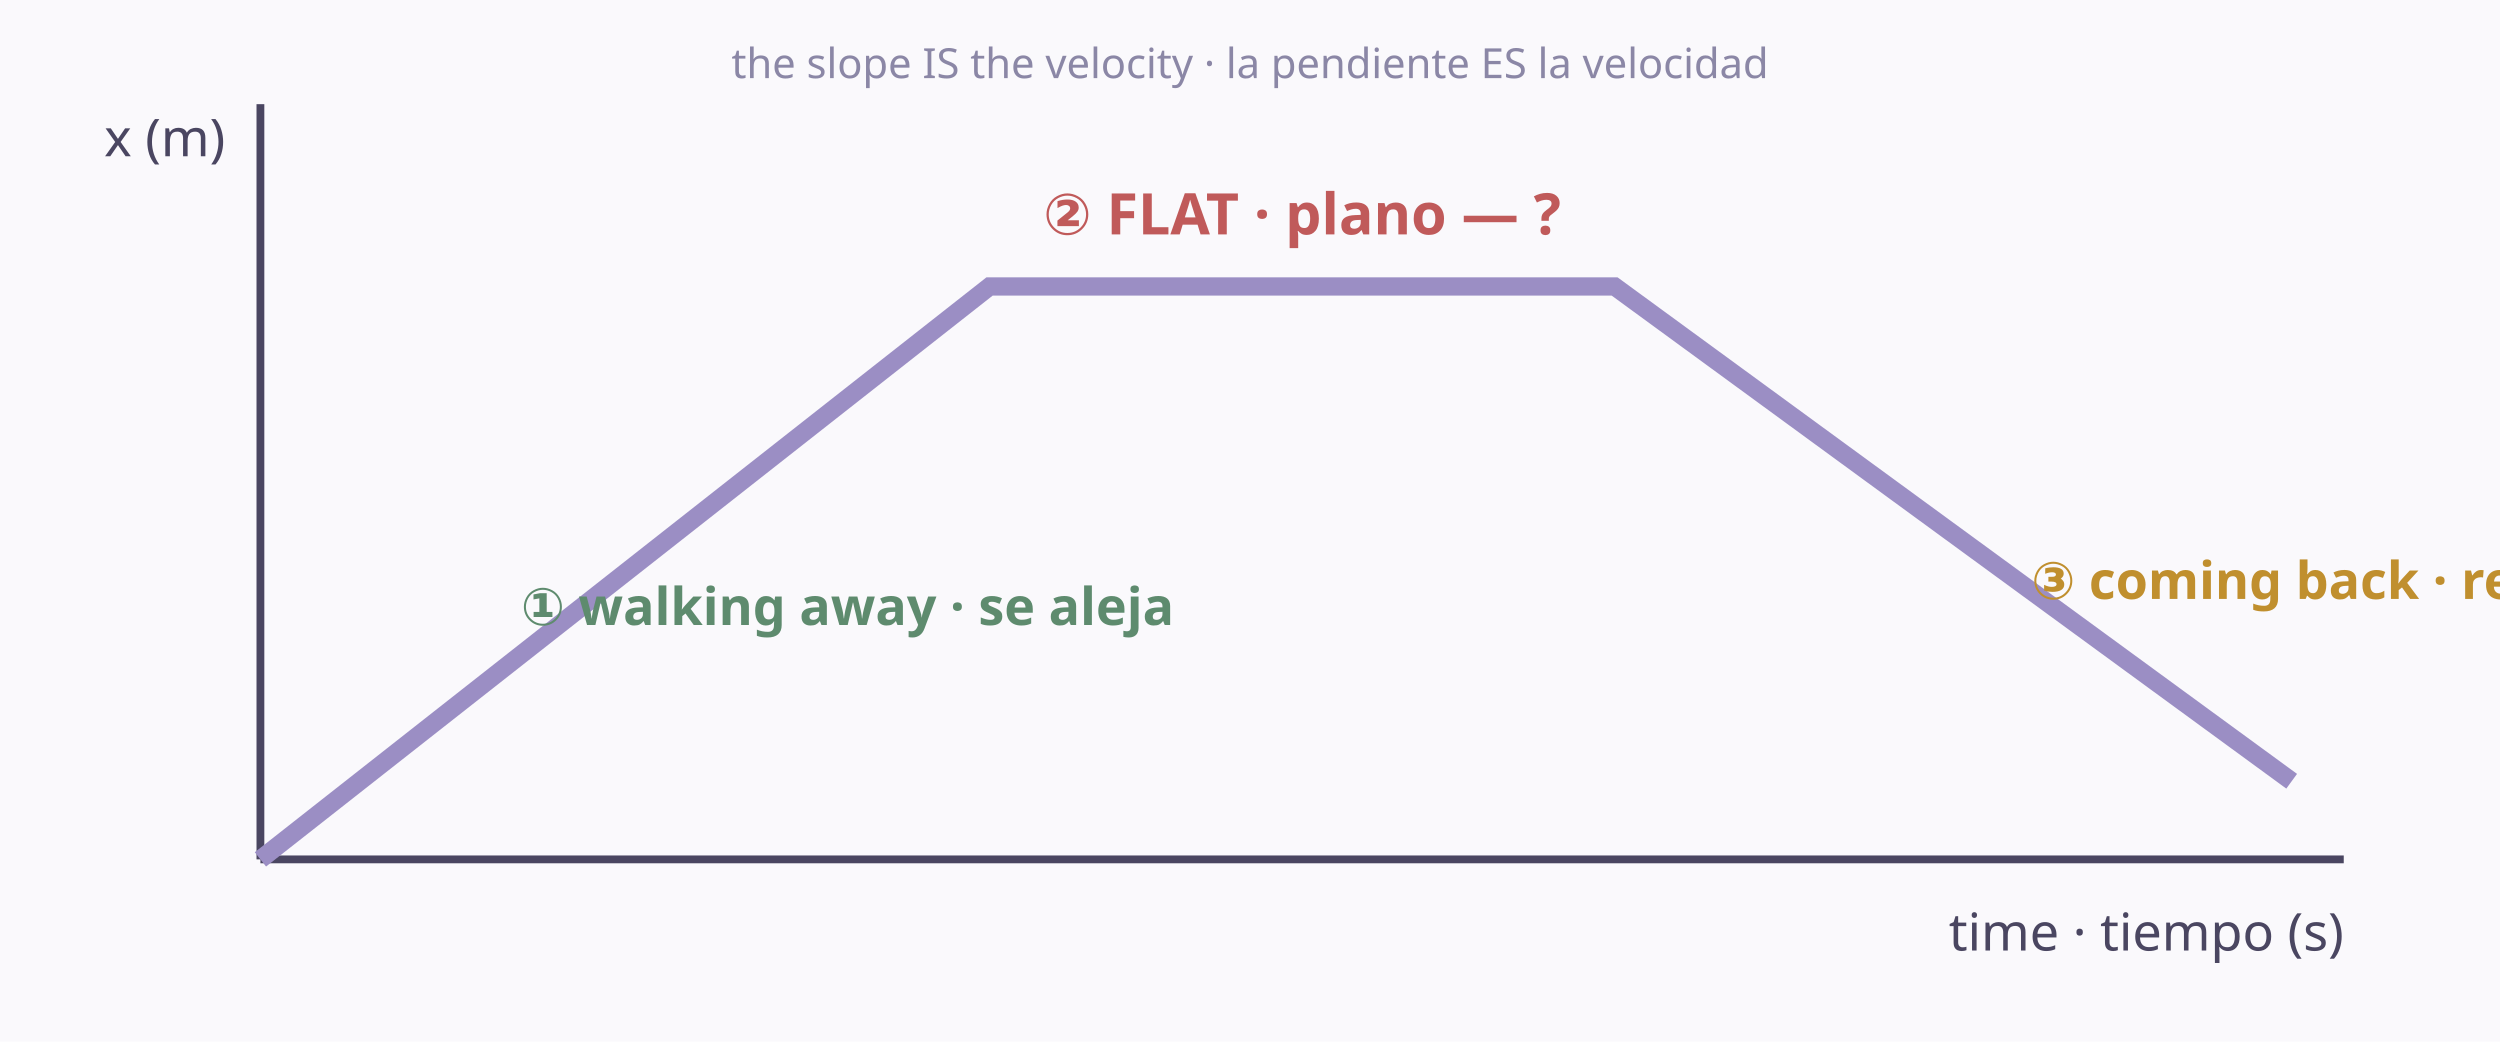
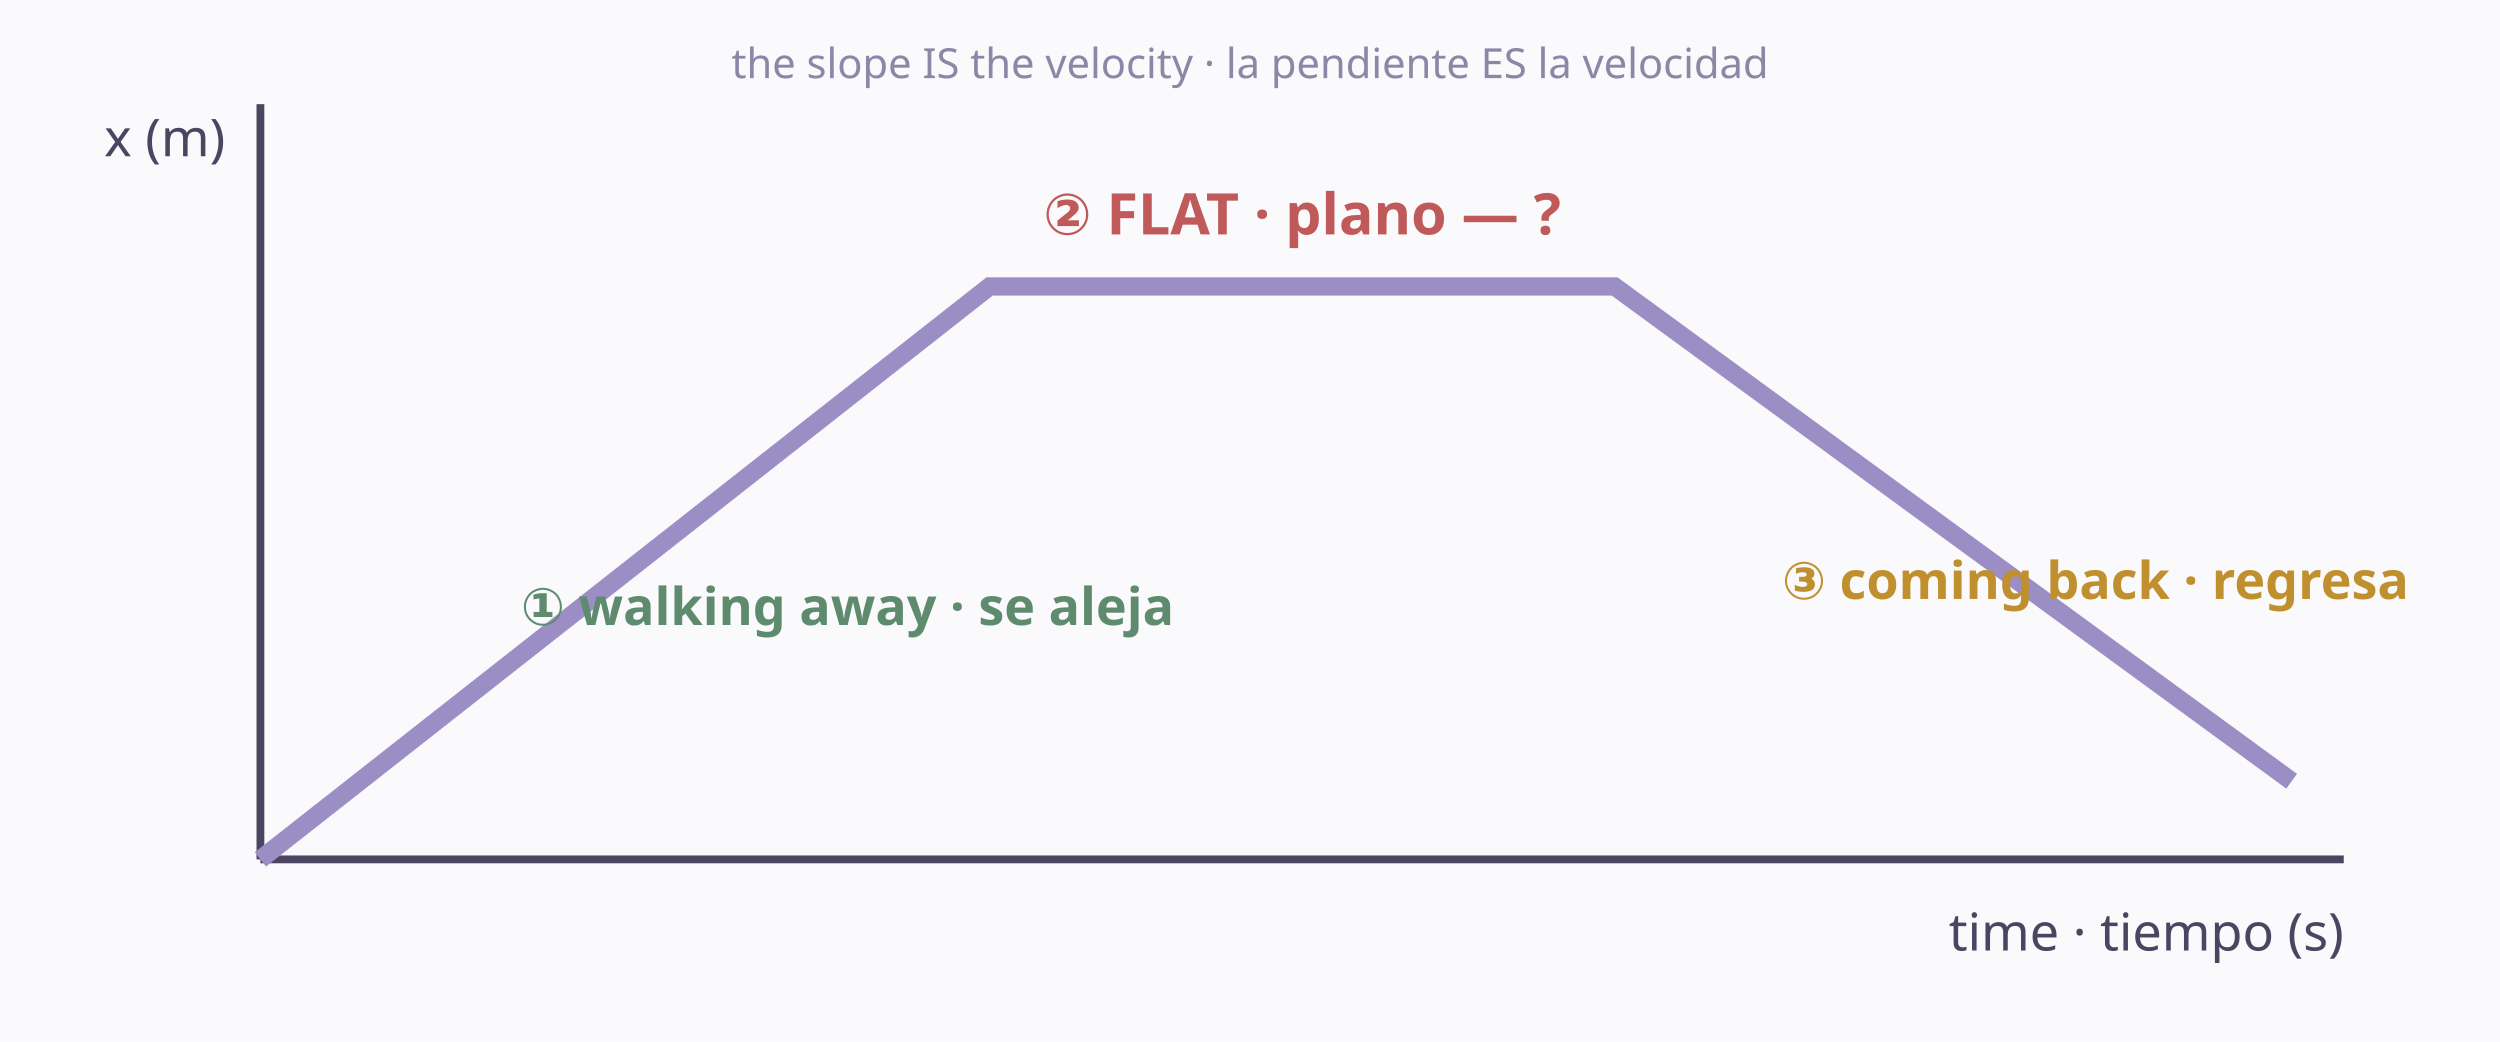
<svg xmlns="http://www.w3.org/2000/svg" viewBox="0 0 960 400" font-family="system-ui, sans-serif">
  <rect width="960" height="400" fill="#FAF9FC" />
  <line x1="100" y1="330" x2="900" y2="330" stroke="#4A4661" stroke-width="3" />
  <line x1="100" y1="330" x2="100" y2="40" stroke="#4A4661" stroke-width="3" />
  <text x="900" y="365" text-anchor="end" font-size="20" fill="#4A4661">time · tiempo (s)</text>
  <text x="40" y="60" font-size="20" fill="#4A4661">x (m)</text>
  <polyline points="100,330 380,110 620,110 880,300" fill="none" stroke="#9B8EC4" stroke-width="7" />
  <text x="200" y="240" font-size="20" fill="#5E8B6E" font-weight="700">① walking away · se aleja</text>
  <text x="500" y="90" text-anchor="middle" font-size="22" fill="#C05A5A" font-weight="700">② FLAT · plano — ?</text>
-   <text x="780" y="230" font-size="20" fill="#C08F2E" font-weight="700">③ coming back · regresa</text>
+   <text x="925" y="230" text-anchor="end" font-size="20" fill="#C08F2E" font-weight="700">③ coming back · regresa</text>
  <text x="480" y="30" text-anchor="middle" font-size="16" fill="#8B87A6">the slope IS the velocity · la pendiente ES la velocidad</text>
</svg>
